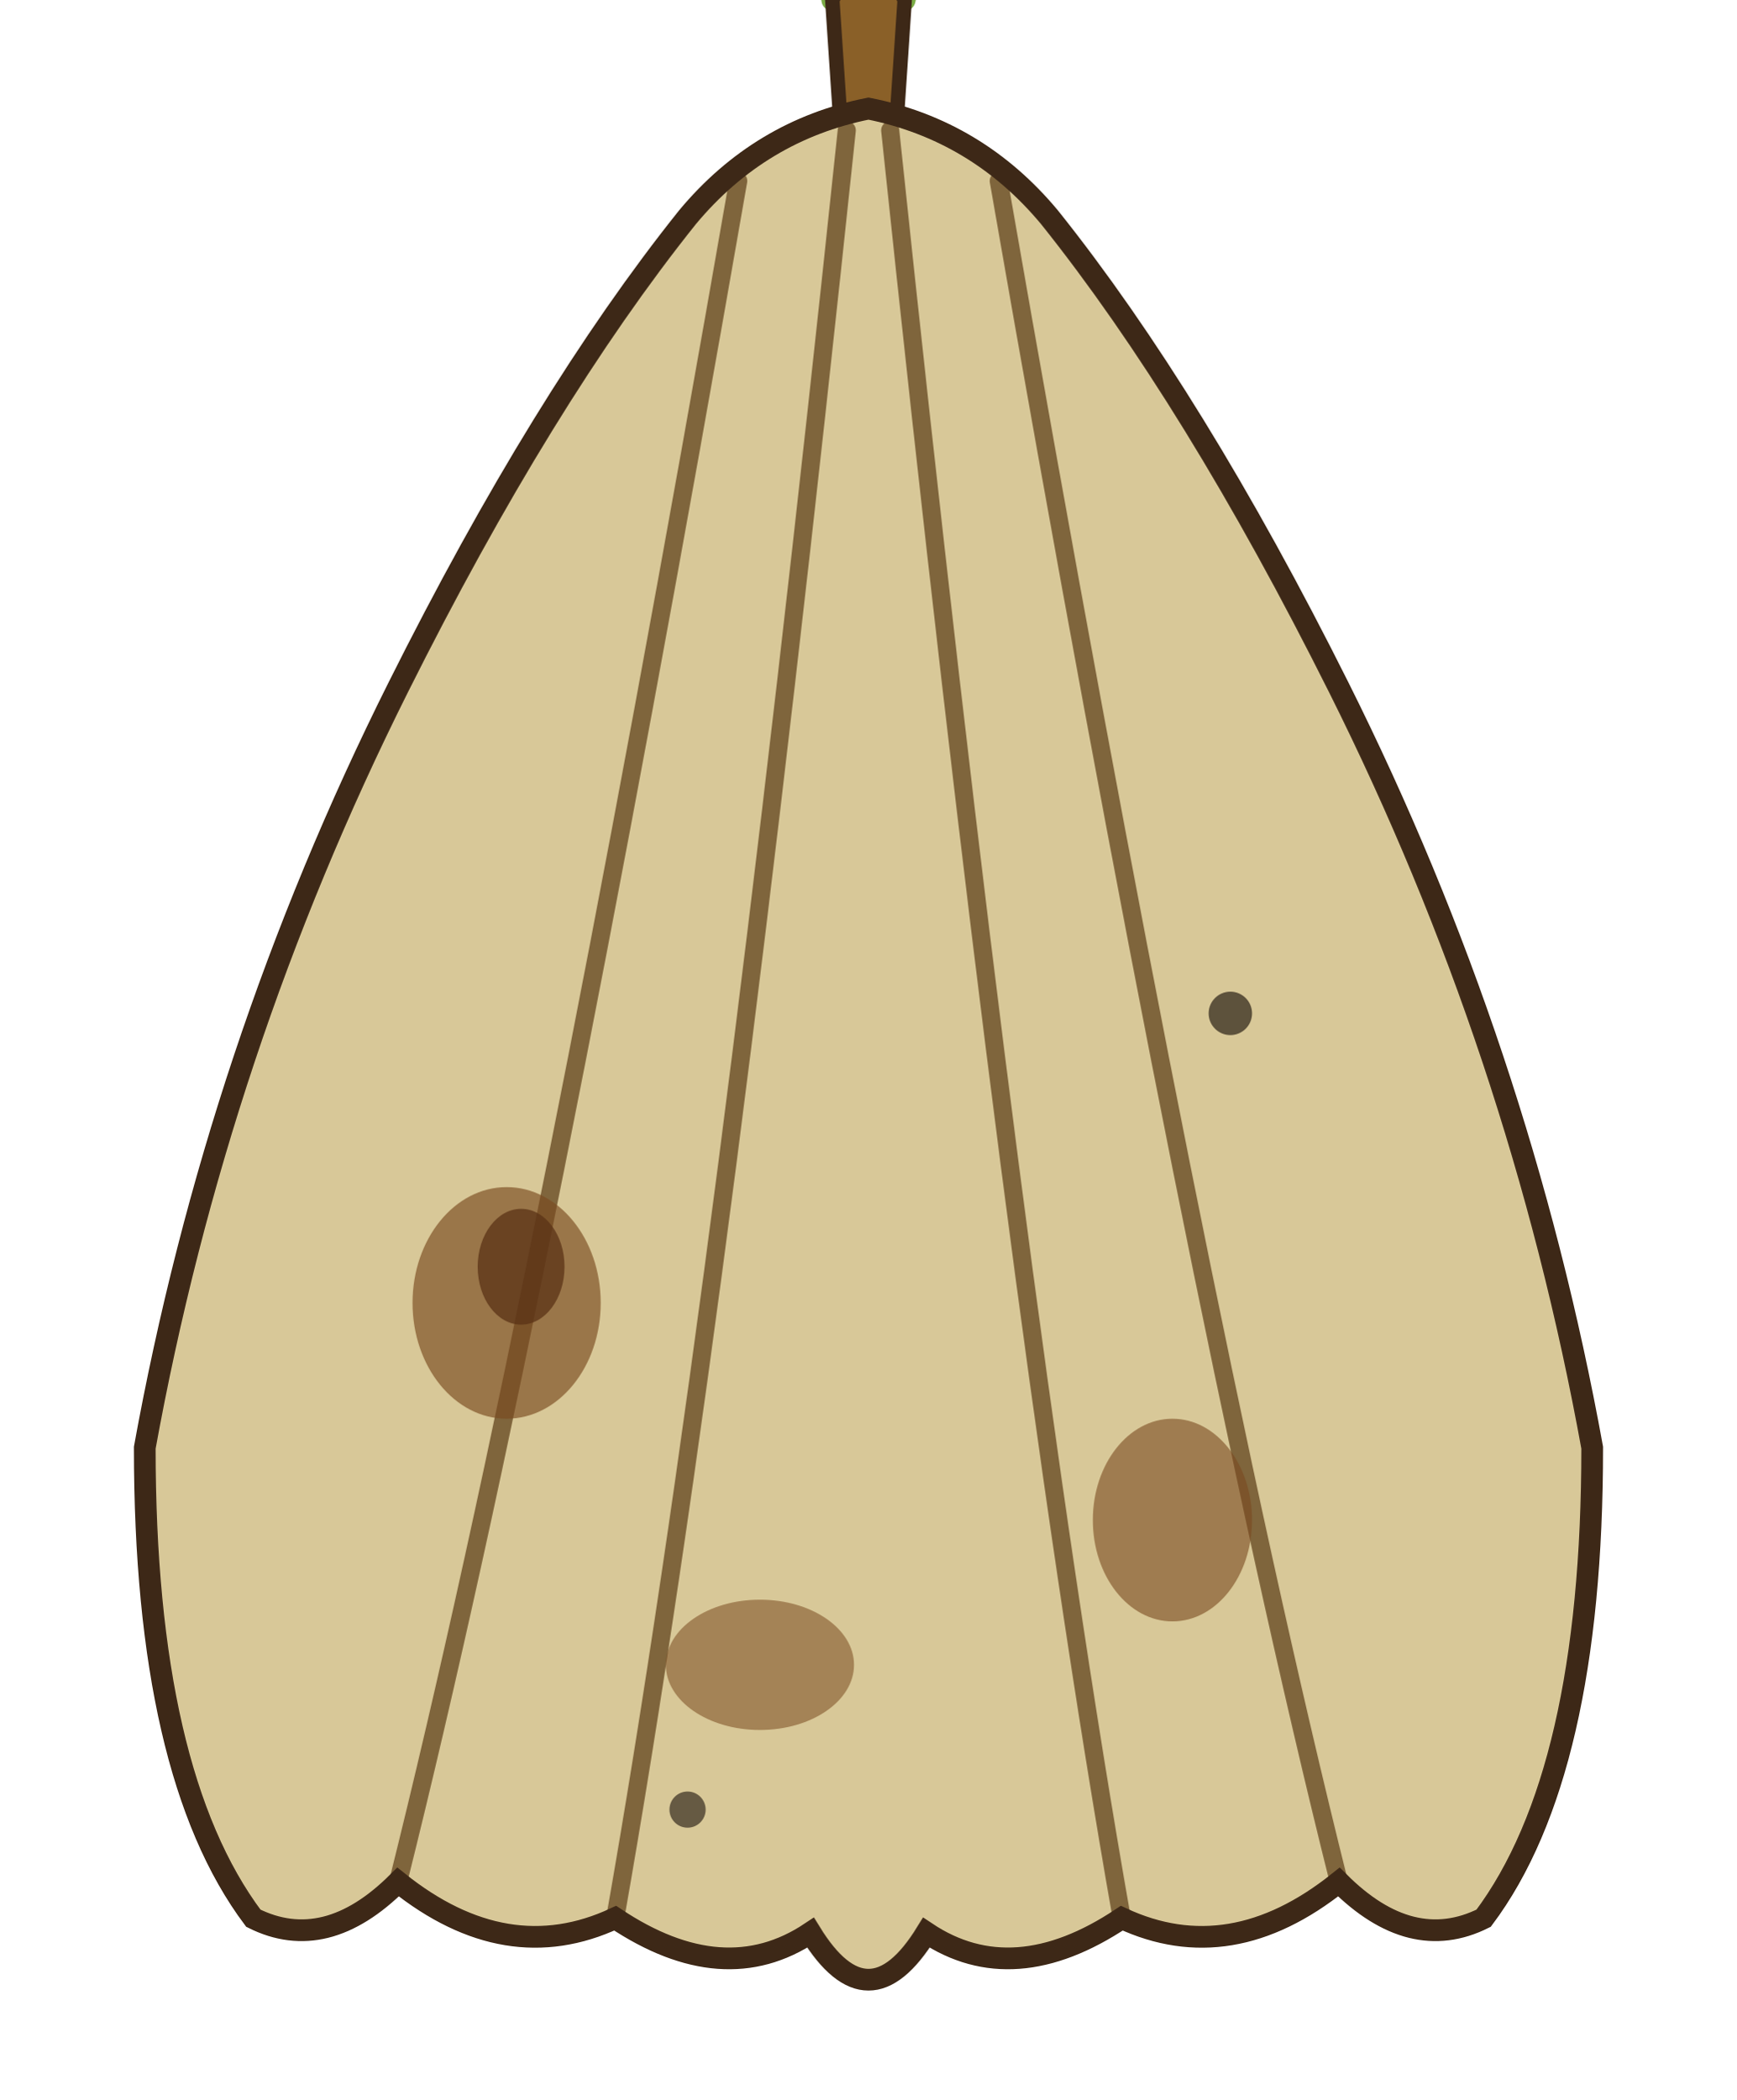
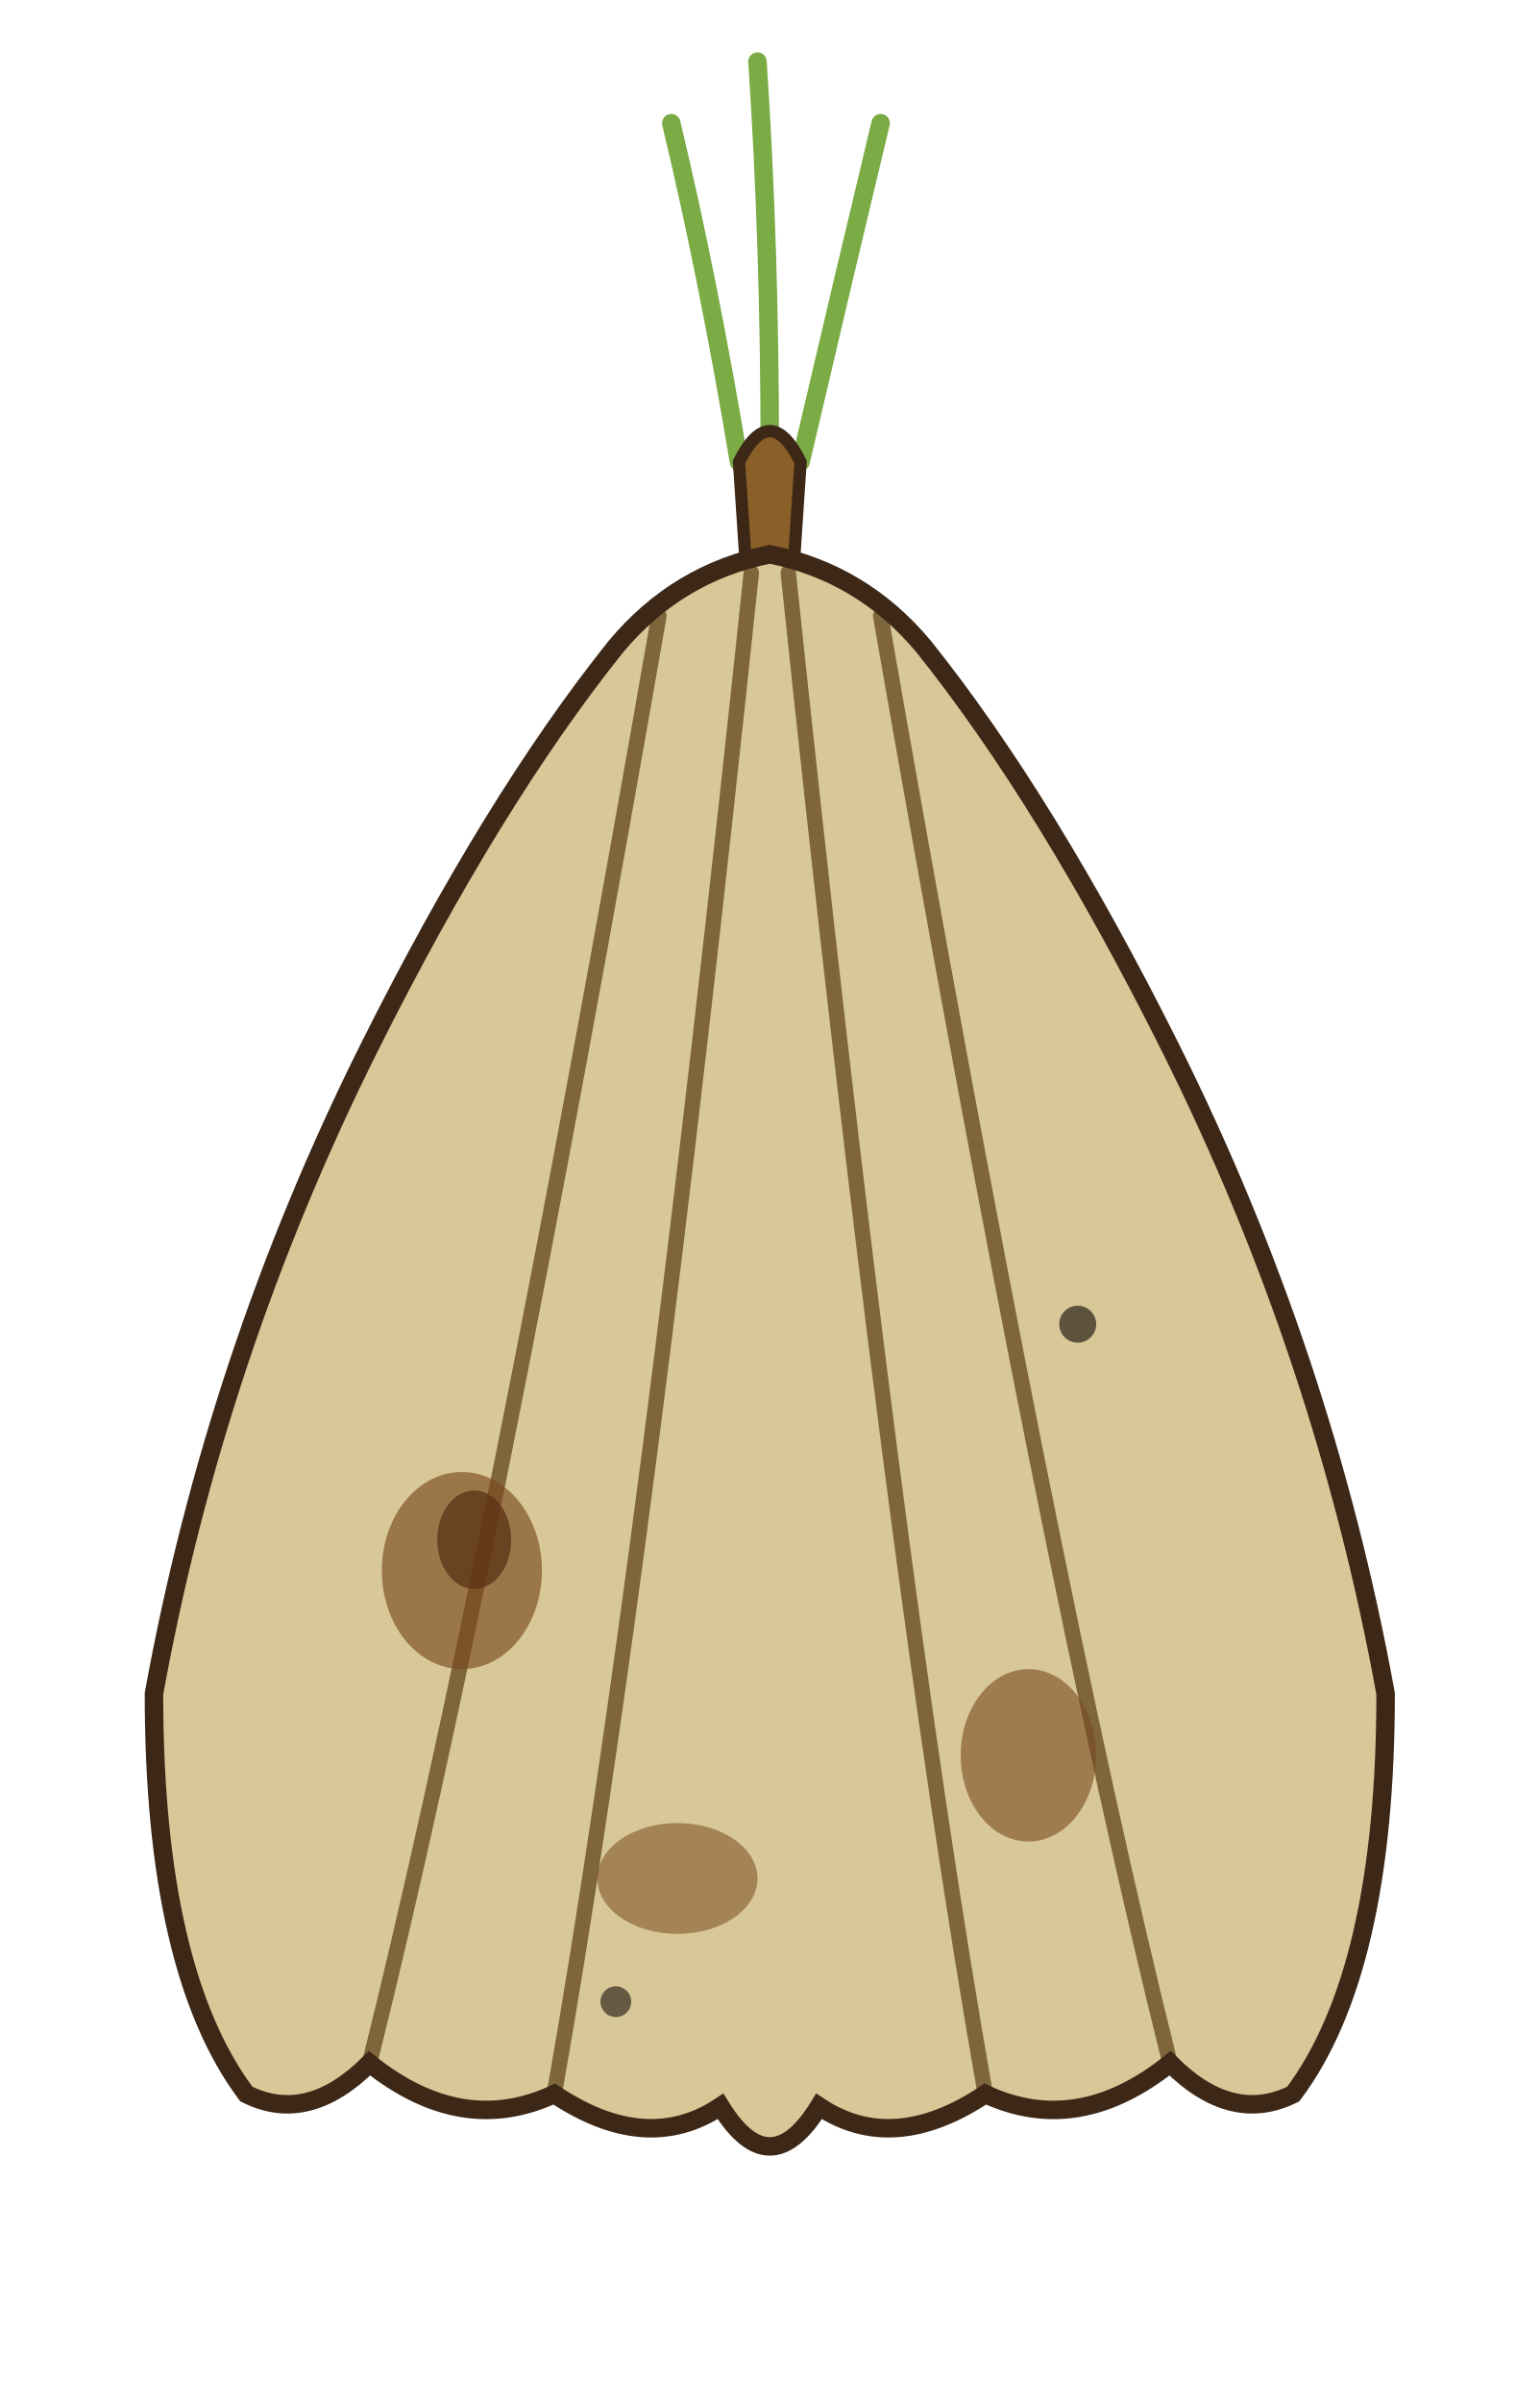
- <svg xmlns="http://www.w3.org/2000/svg" viewBox="-120 -150 240 290" font-family="Noto Sans CJK JP, sans-serif">
+ <svg xmlns="http://www.w3.org/2000/svg" viewBox="-125 -225 250 390" font-family="Noto Sans CJK JP, sans-serif">
  <g stroke="#7AAB45" stroke-width="3" fill="none" stroke-linecap="round">
    <path d="M -5 -150 Q -10 -180 -16 -205" />
    <path d="M 0 -152 Q 0 -185 -2 -215" />
    <path d="M 5 -150 Q 12 -180 18 -205" />
  </g>
  <path d="M -5 -150 Q 0 -160 5 -150 L 4 -135 Q 0 -133 -4 -135 Z" fill="#8A6028" stroke="#3D2817" stroke-width="2" />
  <path d="M 0 -135 Q -15 -132 -25 -120 Q -45 -95 -65 -55 Q -90 -5 -100 50 Q -100 95 -85 115 Q -75 120 -65 110 Q -50 122 -35 115 Q -20 125 -8 117 Q 0 130 8 117 Q 20 125 35 115 Q 50 122 65 110 Q 75 120 85 115 Q 100 95 100 50 Q 90 -5 65 -55 Q 45 -95 25 -120 Q 15 -132 0 -135 Z" fill="#D8C898" />
  <g stroke="#5A3A15" stroke-width="2.5" fill="none" stroke-linecap="round" opacity="0.7">
    <path d="M -65 110 Q -45 30 -18 -125" />
    <path d="M -35 115 Q -20 30 -3 -132" />
    <path d="M 35 115 Q 20 30 3 -132" />
    <path d="M 65 110 Q 45 30 18 -125" />
  </g>
  <ellipse cx="-50" cy="30" rx="13" ry="16" fill="#7A4A1F" opacity="0.65" />
  <ellipse cx="-48" cy="25" rx="6" ry="8" fill="#5A3215" opacity="0.75" />
  <ellipse cx="42" cy="60" rx="11" ry="14" fill="#7A4A1F" opacity="0.6" />
  <ellipse cx="-15" cy="80" rx="13" ry="9" fill="#7A4A1F" opacity="0.55" />
  <circle cx="50" cy="-10" r="3" fill="#2A1F15" opacity="0.7" />
  <circle cx="-25" cy="100" r="2.5" fill="#2A1F15" opacity="0.65" />
  <path d="M 0 -135 Q -15 -132 -25 -120 Q -45 -95 -65 -55 Q -90 -5 -100 50 Q -100 95 -85 115 Q -75 120 -65 110 Q -50 122 -35 115 Q -20 125 -8 117 Q 0 130 8 117 Q 20 125 35 115 Q 50 122 65 110 Q 75 120 85 115 Q 100 95 100 50 Q 90 -5 65 -55 Q 45 -95 25 -120 Q 15 -132 0 -135 Z" stroke="#3D2817" stroke-width="3" fill="none" />
</svg>
